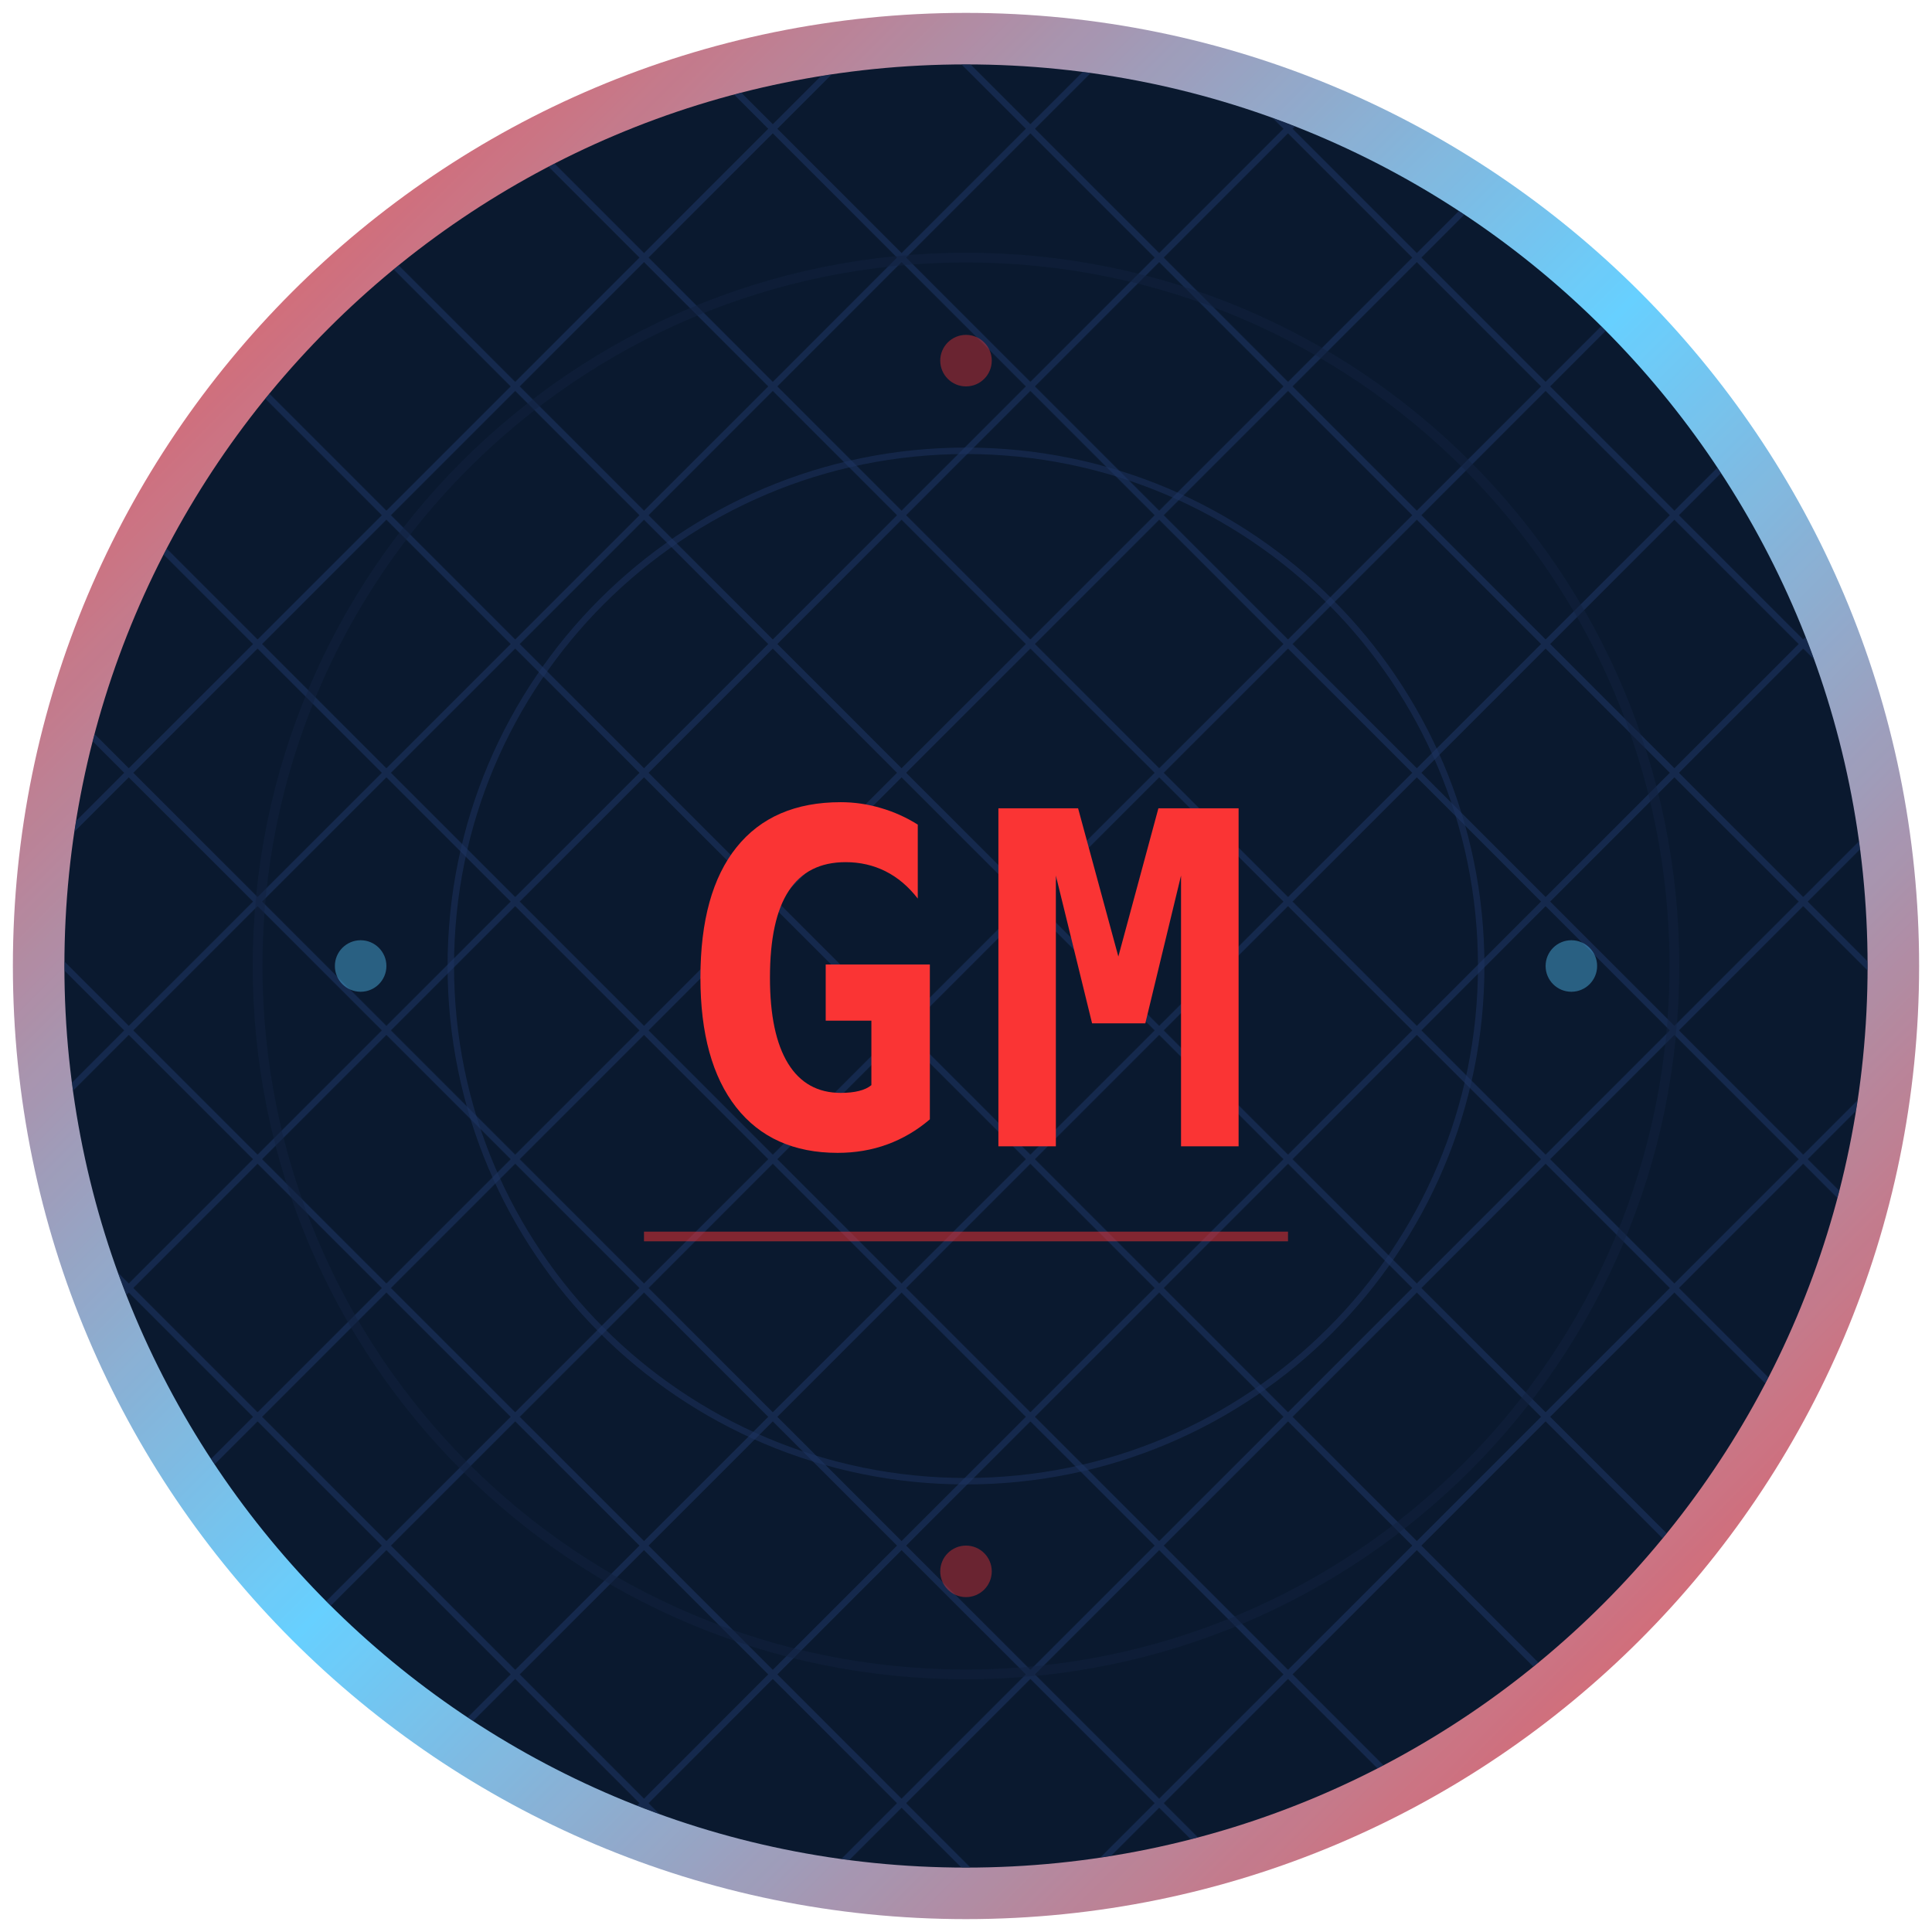
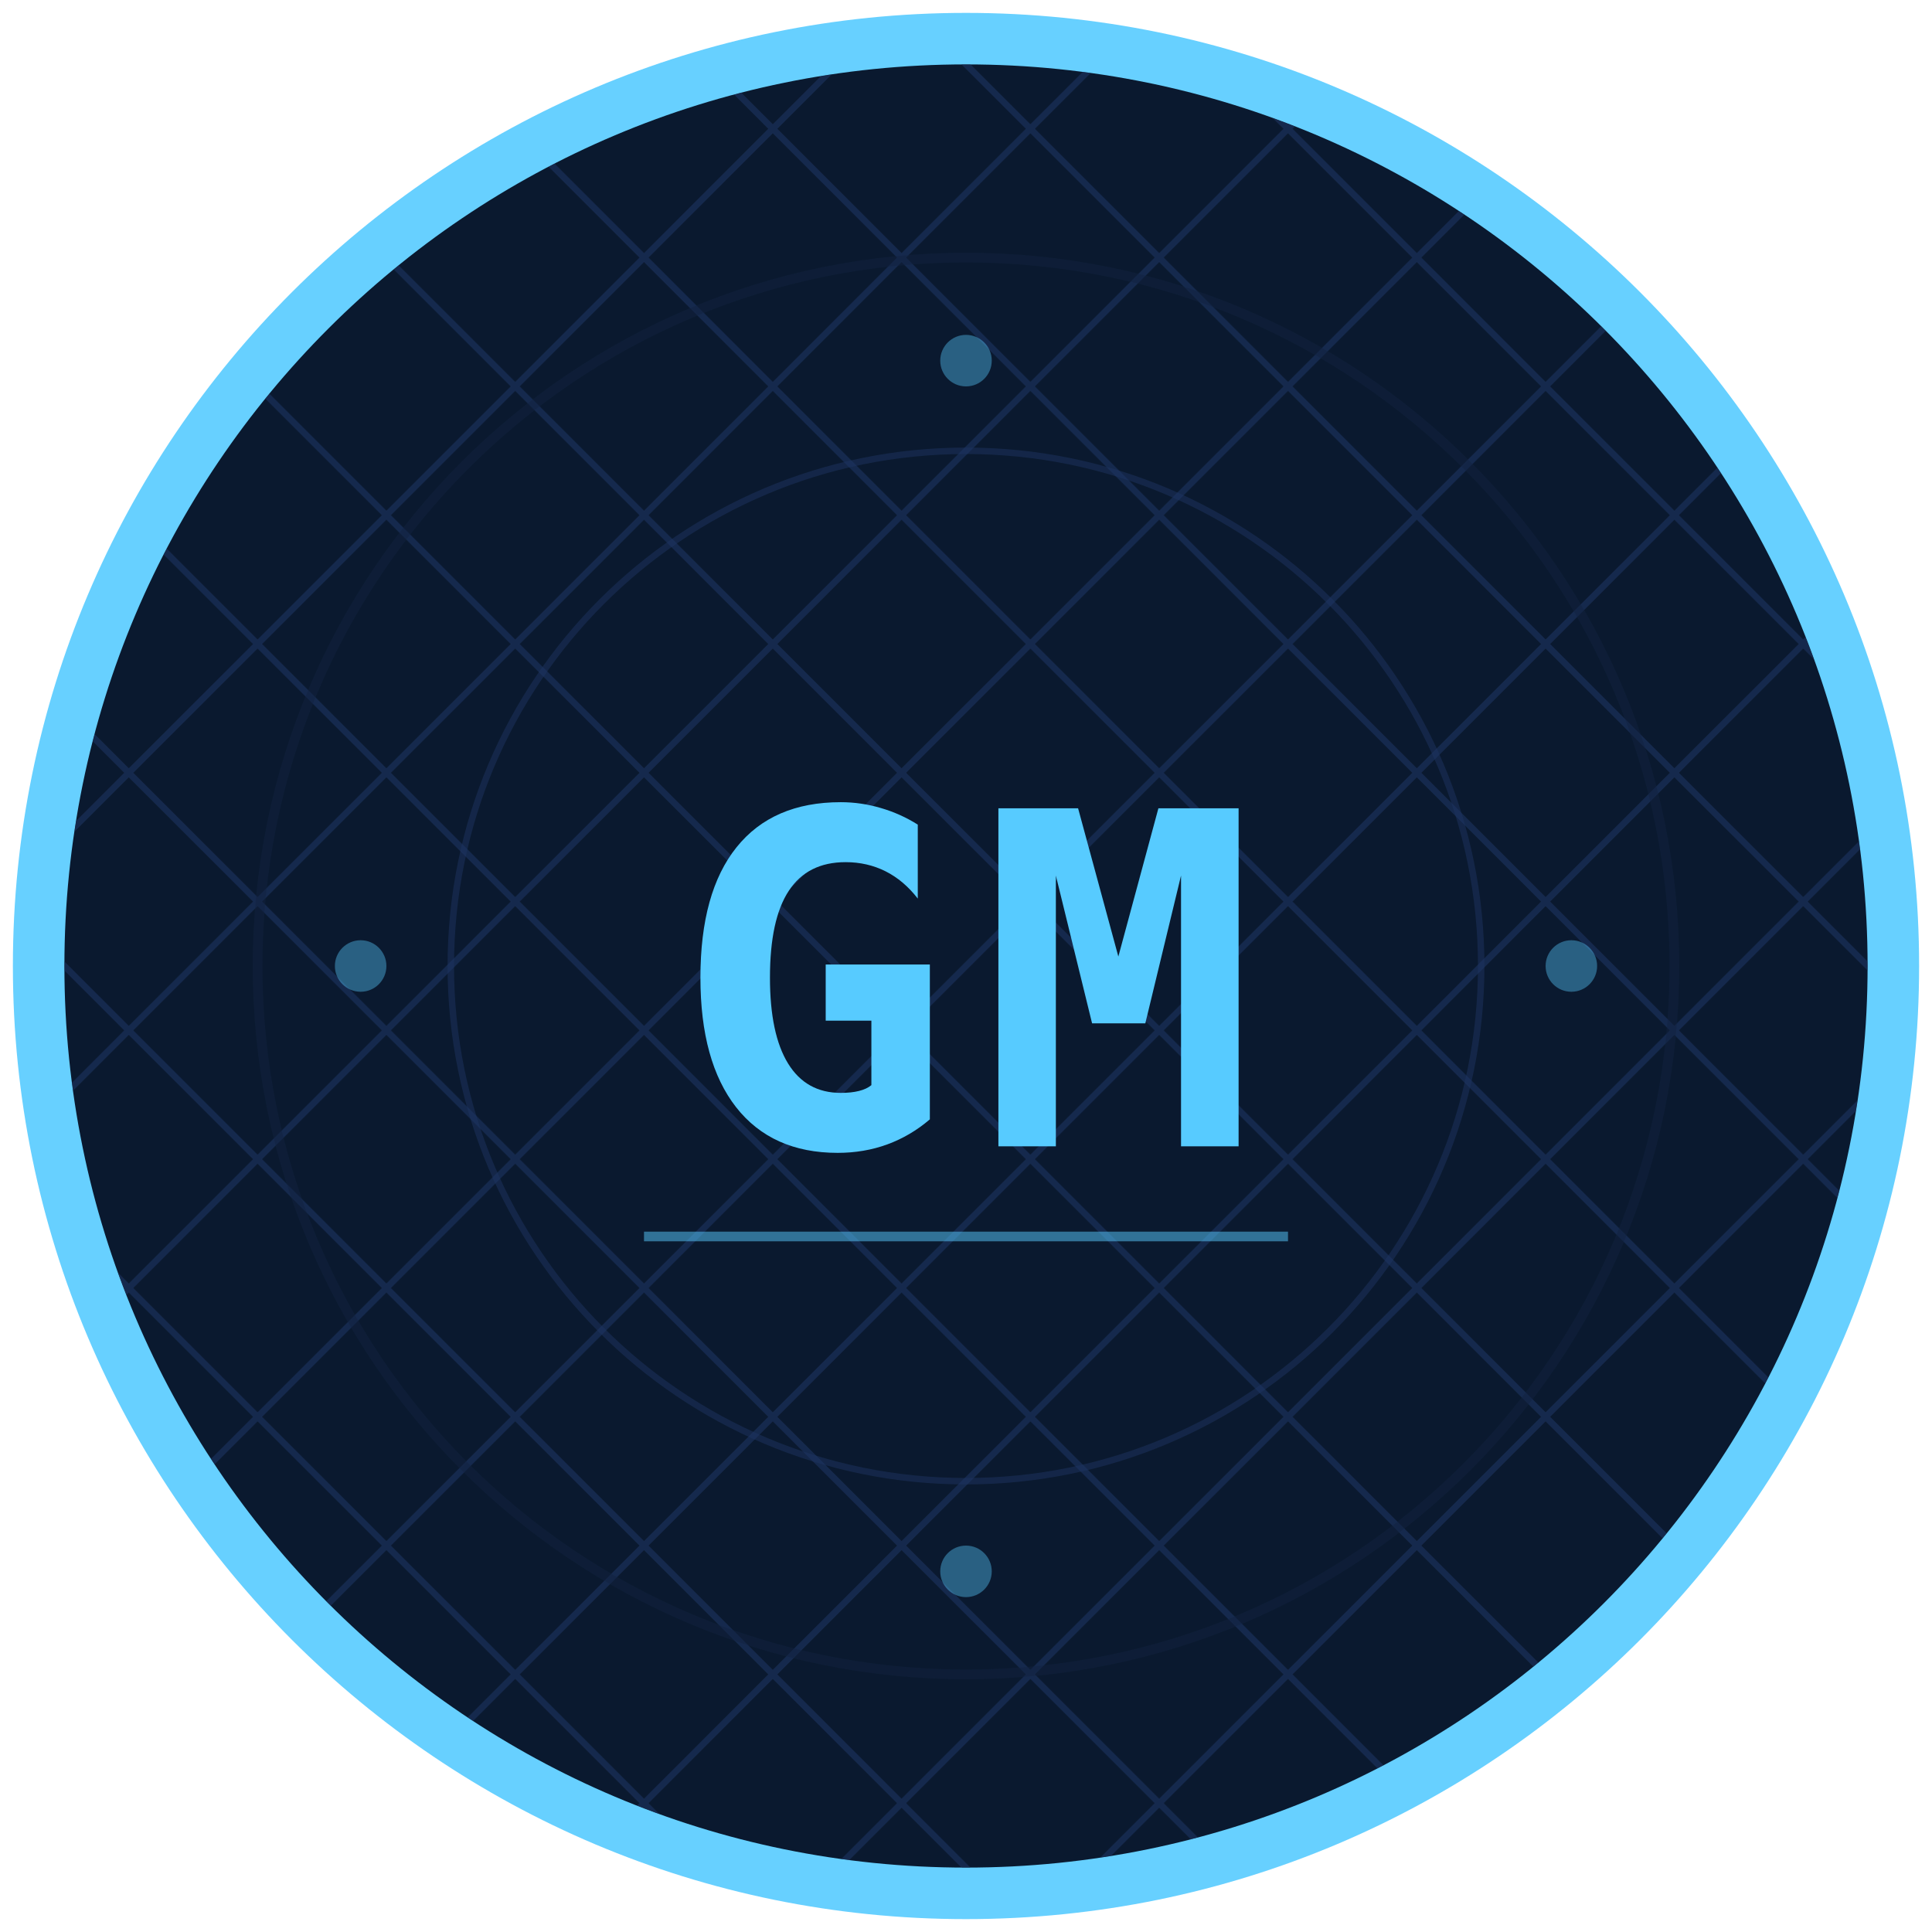
<svg xmlns="http://www.w3.org/2000/svg" width="300" height="300" viewBox="0 0 300 300">
  <defs>
    <clipPath id="circle-clip">
      <circle cx="150" cy="150" r="140" />
    </clipPath>
    <linearGradient id="border-grad" x1="0%" y1="0%" x2="100%" y2="100%">
-       <stop offset="0%" stop-color="#fa3434" />
+       <stop offset="0%" stop-color="#57cbff" />
      <stop offset="50%" stop-color="#57cbff" />
-       <stop offset="100%" stop-color="#fa3434" />
+       <stop offset="100%" stop-color="#57cbff" />
    </linearGradient>
    <pattern id="geo-pattern" width="40" height="40" patternUnits="userSpaceOnUse">
      <path d="M 20 0 L 40 20 L 20 40 L 0 20 Z" fill="none" stroke="#1d3461" stroke-width="1" />
    </pattern>
  </defs>
  <circle cx="150" cy="150" r="148" fill="url(#border-grad)" opacity="0.9" />
  <circle cx="150" cy="150" r="140" fill="#0a192f" />
  <circle cx="150" cy="150" r="140" fill="url(#geo-pattern)" clip-path="url(#circle-clip)" opacity="0.6" />
  <circle cx="150" cy="150" r="110" fill="none" stroke="#112240" stroke-width="1.5" opacity="0.5" />
  <circle cx="150" cy="150" r="80" fill="none" stroke="#1d3461" stroke-width="1" opacity="0.5" />
-   <text x="150" y="178" text-anchor="middle" font-family="monospace" font-size="72" font-weight="700" fill="#fa3434" letter-spacing="4">GM</text>
-   <line x1="100" y1="192" x2="200" y2="192" stroke="#fa3434" stroke-width="1.5" opacity="0.5" />
-   <circle cx="150" cy="56" r="4" fill="#fa3434" opacity="0.4" />
-   <circle cx="150" cy="244" r="4" fill="#fa3434" opacity="0.4" />
+   <text x="150" y="178" text-anchor="middle" font-family="monospace" font-size="72" font-weight="700" fill="#57cbff" letter-spacing="4">GM</text>
+   <line x1="100" y1="192" x2="200" y2="192" stroke="#57cbff" stroke-width="1.5" opacity="0.5" />
+   <circle cx="150" cy="56" r="4" fill="#57cbff" opacity="0.4" />
+   <circle cx="150" cy="244" r="4" fill="#57cbff" opacity="0.4" />
  <circle cx="56" cy="150" r="4" fill="#57cbff" opacity="0.4" />
  <circle cx="244" cy="150" r="4" fill="#57cbff" opacity="0.4" />
</svg>
